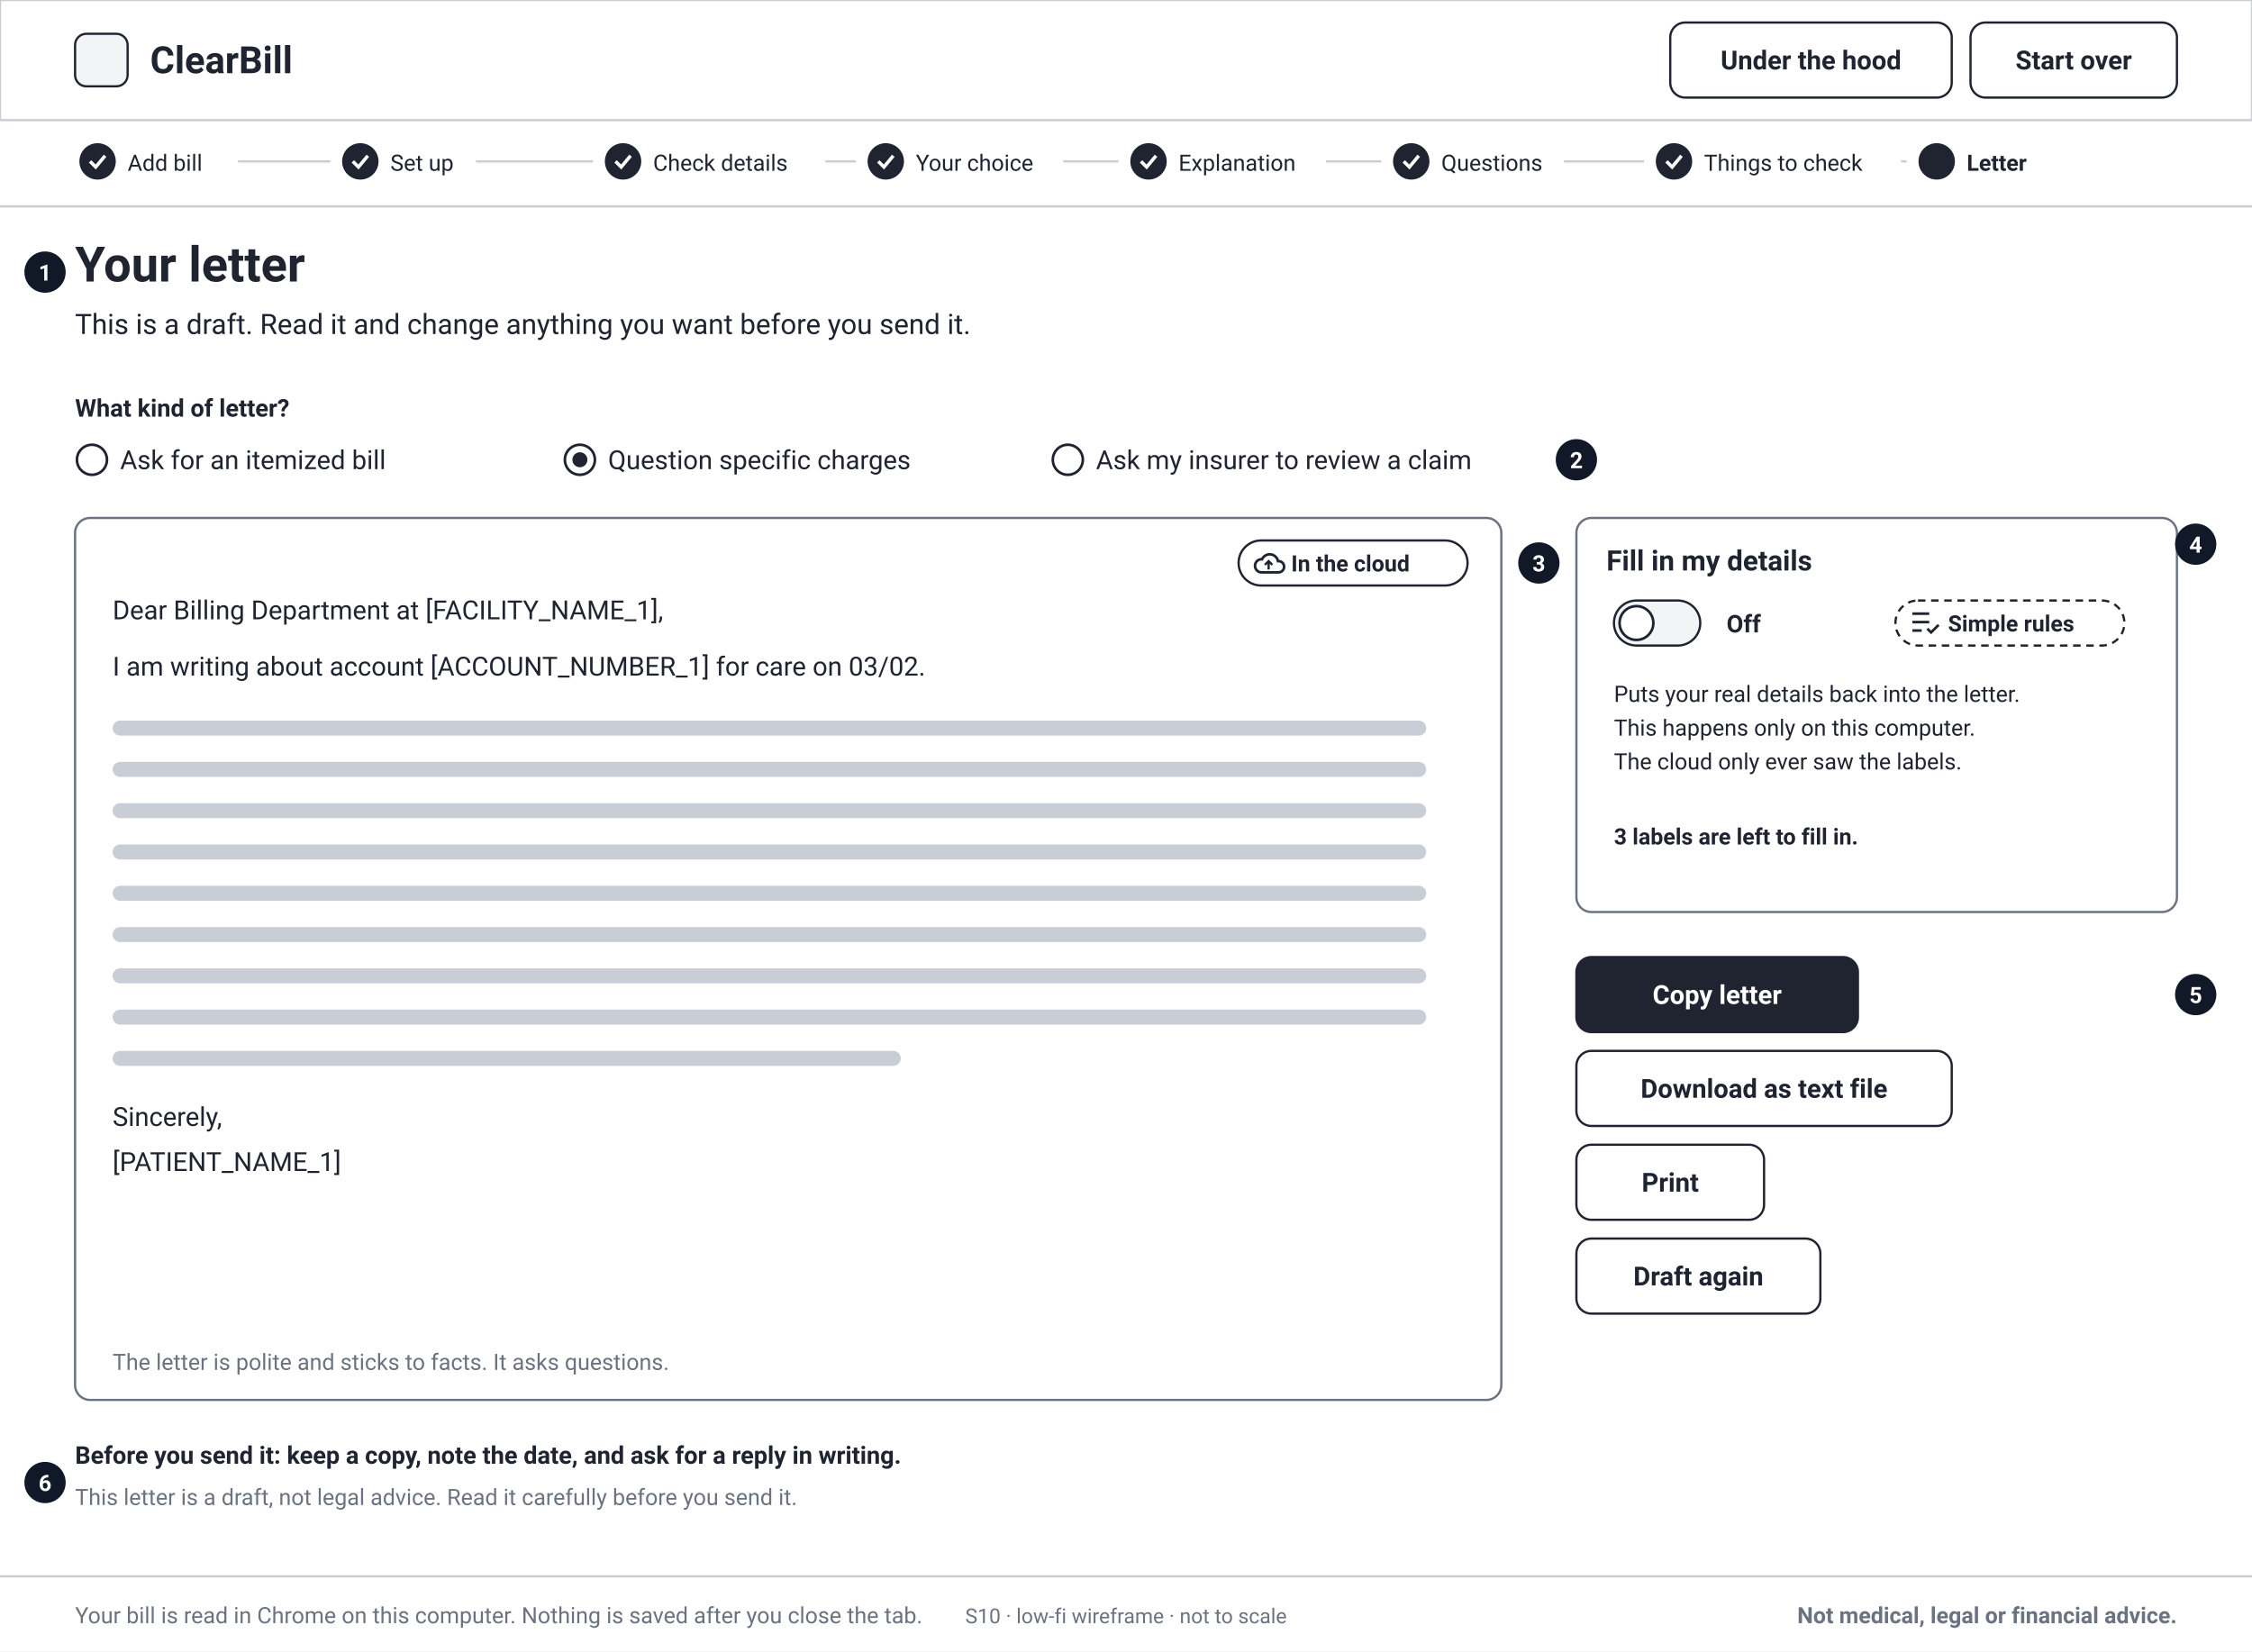
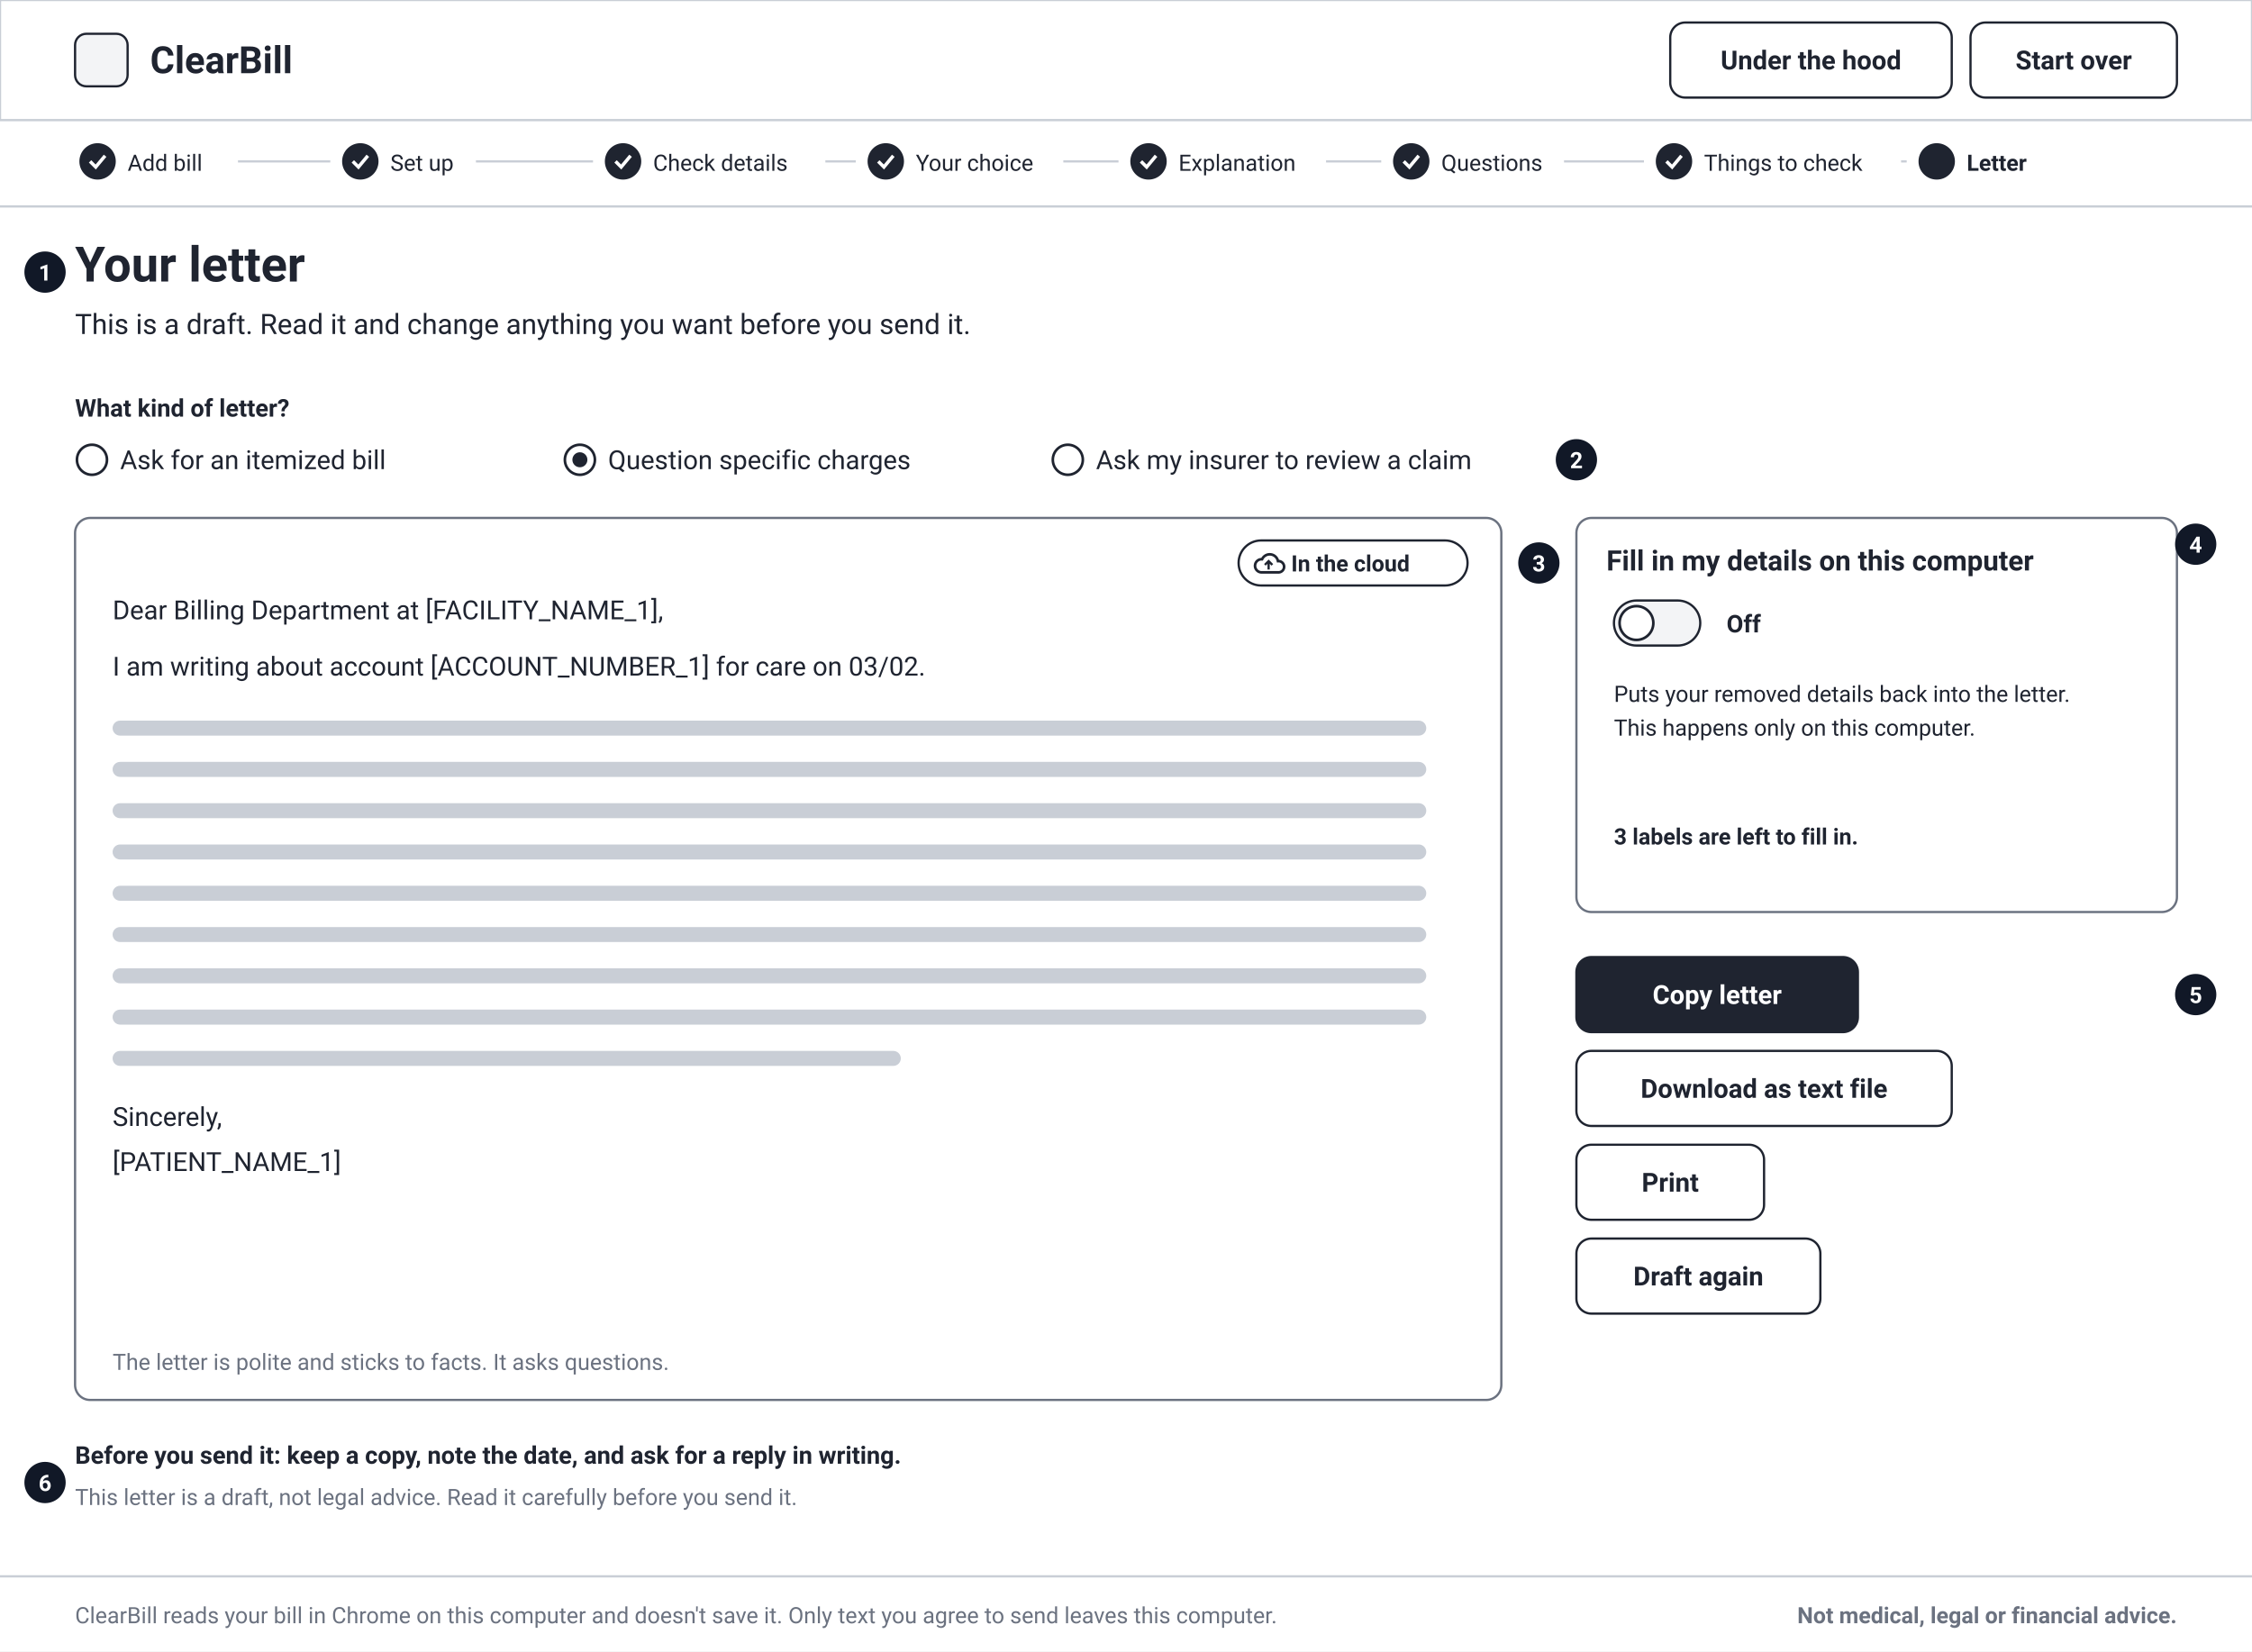
<svg xmlns="http://www.w3.org/2000/svg" width="1200" height="880" viewBox="0 0 1200 880" role="img" aria-labelledby="t-S10 d-S10" font-family="system-ui, -apple-system, Segoe UI, Roboto, sans-serif">
  <rect width="1200" height="880" fill="#FFFFFF" />
  <rect x="0" y="0" width="1200" height="64" rx="0" fill="#FFFFFF" stroke="#C9CED6" stroke-width="1.2" />
  <rect x="40" y="18" width="28" height="28" rx="6" fill="#F3F4F6" stroke="#1F2430" stroke-width="1.2" />
  <text x="80" y="39" font-size="20" font-weight="700" fill="#1F2430" text-anchor="start">ClearBill</text>
  <rect x="890" y="12" width="150" height="40" rx="8" fill="#FFFFFF" stroke="#1F2430" stroke-width="1.2" />
  <text x="965.0" y="37" font-size="14" font-weight="600" fill="#1F2430" text-anchor="middle">Under the hood</text>
  <rect x="1050" y="12" width="110" height="40" rx="8" fill="#FFFFFF" stroke="#1F2430" stroke-width="1.2" />
  <text x="1105.0" y="37" font-size="14" font-weight="600" fill="#1F2430" text-anchor="middle">Start over</text>
  <circle cx="52.0" cy="86" r="9" fill="#1F2430" stroke="#1F2430" stroke-width="1.4" />
  <path d="M48.0 86 l3 3 l5 -6" fill="none" stroke="#FFFFFF" stroke-width="1.8" />
  <text x="68.0" y="91" font-size="12" font-weight="400" fill="#1F2430" text-anchor="start">Add bill</text>
  <line x1="126.8" y1="86" x2="176.0" y2="86" stroke="#C9CED6" stroke-width="1.2" />
  <circle cx="192.0" cy="86" r="9" fill="#1F2430" stroke="#1F2430" stroke-width="1.4" />
  <path d="M188.0 86 l3 3 l5 -6" fill="none" stroke="#FFFFFF" stroke-width="1.8" />
  <text x="208.0" y="91" font-size="12" font-weight="400" fill="#1F2430" text-anchor="start">Set up</text>
  <line x1="253.6" y1="86" x2="316.0" y2="86" stroke="#C9CED6" stroke-width="1.2" />
  <circle cx="332.0" cy="86" r="9" fill="#1F2430" stroke="#1F2430" stroke-width="1.4" />
  <path d="M328.0 86 l3 3 l5 -6" fill="none" stroke="#FFFFFF" stroke-width="1.8" />
  <text x="348.0" y="91" font-size="12" font-weight="400" fill="#1F2430" text-anchor="start">Check details</text>
  <line x1="439.8" y1="86" x2="456.0" y2="86" stroke="#C9CED6" stroke-width="1.2" />
  <circle cx="472.0" cy="86" r="9" fill="#1F2430" stroke="#1F2430" stroke-width="1.4" />
  <path d="M468.0 86 l3 3 l5 -6" fill="none" stroke="#FFFFFF" stroke-width="1.8" />
  <text x="488.0" y="91" font-size="12" font-weight="400" fill="#1F2430" text-anchor="start">Your choice</text>
  <line x1="566.6" y1="86" x2="596.0" y2="86" stroke="#C9CED6" stroke-width="1.2" />
  <circle cx="612.0" cy="86" r="9" fill="#1F2430" stroke="#1F2430" stroke-width="1.4" />
  <path d="M608.0 86 l3 3 l5 -6" fill="none" stroke="#FFFFFF" stroke-width="1.8" />
  <text x="628.0" y="91" font-size="12" font-weight="400" fill="#1F2430" text-anchor="start">Explanation</text>
  <line x1="706.6" y1="86" x2="736.0" y2="86" stroke="#C9CED6" stroke-width="1.2" />
  <circle cx="752.0" cy="86" r="9" fill="#1F2430" stroke="#1F2430" stroke-width="1.4" />
  <path d="M748.0 86 l3 3 l5 -6" fill="none" stroke="#FFFFFF" stroke-width="1.8" />
  <text x="768.0" y="91" font-size="12" font-weight="400" fill="#1F2430" text-anchor="start">Questions</text>
  <line x1="833.4" y1="86" x2="876.0" y2="86" stroke="#C9CED6" stroke-width="1.2" />
  <circle cx="892.0" cy="86" r="9" fill="#1F2430" stroke="#1F2430" stroke-width="1.4" />
  <path d="M888.0 86 l3 3 l5 -6" fill="none" stroke="#FFFFFF" stroke-width="1.8" />
  <text x="908.0" y="91" font-size="12" font-weight="400" fill="#1F2430" text-anchor="start">Things to check</text>
  <line x1="1013.0" y1="86" x2="1016.0" y2="86" stroke="#C9CED6" stroke-width="1.2" />
  <circle cx="1032.0" cy="86" r="9" fill="#1F2430" stroke="#1F2430" stroke-width="1.4" />
  <text x="1048.0" y="91" font-size="12" font-weight="700" fill="#1F2430" text-anchor="start">Letter</text>
  <line x1="0" y1="110" x2="1200" y2="110" stroke="#C9CED6" stroke-width="1.2" />
  <line x1="0" y1="840" x2="1200" y2="840" stroke="#C9CED6" stroke-width="1.2" />
-   <text x="40" y="865" font-size="12" font-weight="400" fill="#6B7280" text-anchor="start">Your bill is read in Chrome on this computer. Nothing is saved after you close the tab.</text>
+   <text x="40" y="865" font-size="12" font-weight="400" fill="#6B7280" text-anchor="start">ClearBill reads your bill in Chrome on this computer and doesn't save it. Only text you agree to send leaves this computer.</text>
  <text x="1160" y="865" font-size="12" font-weight="600" fill="#6B7280" text-anchor="end">Not medical, legal or financial advice.</text>
  <text x="40" y="150" font-size="26" font-weight="700" fill="#1F2430" text-anchor="start">Your letter</text>
  <text x="40" y="178" font-size="15" font-weight="400" fill="#1F2430" text-anchor="start">This is a draft. Read it and change anything you want before you send it.</text>
  <circle cx="24" cy="145" r="11" fill="#111827" />
  <text x="24" y="149.5" font-size="12" font-weight="700" fill="#FFFFFF" text-anchor="middle">1</text>
  <text x="40" y="222" font-size="13" font-weight="700" fill="#1F2430" text-anchor="start">What kind of letter?</text>
  <circle cx="49" cy="245" r="8" fill="none" stroke="#1F2430" stroke-width="1.4" />
  <text x="64" y="250" font-size="14" font-weight="400" fill="#1F2430" text-anchor="start">Ask for an itemized bill</text>
  <circle cx="309" cy="245" r="8" fill="none" stroke="#1F2430" stroke-width="1.4" />
  <circle cx="309" cy="245" r="4" fill="#1F2430" />
  <text x="324" y="250" font-size="14" font-weight="400" fill="#1F2430" text-anchor="start">Question specific charges</text>
  <circle cx="569" cy="245" r="8" fill="none" stroke="#1F2430" stroke-width="1.4" />
  <text x="584" y="250" font-size="14" font-weight="400" fill="#1F2430" text-anchor="start">Ask my insurer to review a claim</text>
  <circle cx="840" cy="245" r="11" fill="#111827" />
  <text x="840" y="249.5" font-size="12" font-weight="700" fill="#FFFFFF" text-anchor="middle">2</text>
  <rect x="40" y="276" width="760" height="470" rx="8" fill="#FFFFFF" stroke="#6B7280" stroke-width="1.2" />
  <rect x="660" y="288" width="122" height="24" rx="12" fill="#FFFFFF" stroke="#1F2430" stroke-width="1.2" />
  <path d="M672 305 a3.5 3.5 0 0 1 0.5 -7 a4.5 4.5 0 0 1 8.5 1 a3 3 0 0 1 0.5 6 z" fill="none" stroke="#1F2430" stroke-width="1.4" />
  <path d="M676 303.5 v-4.5 m-2 2 l2 -2 l2 2" fill="none" stroke="#1F2430" stroke-width="1.2" />
  <text x="688" y="304.5" font-size="12" font-weight="600" fill="#1F2430" text-anchor="start">In the cloud</text>
  <text x="60" y="330" font-size="14" font-weight="400" fill="#1F2430" text-anchor="start">Dear Billing Department at [FACILITY_NAME_1],</text>
  <text x="60" y="360" font-size="14" font-weight="400" fill="#1F2430" text-anchor="start">I am writing about account [ACCOUNT_NUMBER_1] for care on 03/02.</text>
  <rect x="60" y="384" width="700" height="8" rx="4" fill="#C9CED6" />
  <rect x="60" y="406" width="700" height="8" rx="4" fill="#C9CED6" />
  <rect x="60" y="428" width="700" height="8" rx="4" fill="#C9CED6" />
  <rect x="60" y="450" width="700" height="8" rx="4" fill="#C9CED6" />
  <rect x="60" y="472" width="700" height="8" rx="4" fill="#C9CED6" />
  <rect x="60" y="494" width="700" height="8" rx="4" fill="#C9CED6" />
  <rect x="60" y="516" width="700" height="8" rx="4" fill="#C9CED6" />
  <rect x="60" y="538" width="700" height="8" rx="4" fill="#C9CED6" />
  <rect x="60" y="560" width="420" height="8" rx="4" fill="#C9CED6" />
  <text x="60" y="600" font-size="14" font-weight="400" fill="#1F2430" text-anchor="start">Sincerely,</text>
  <text x="60" y="624" font-size="14" font-weight="400" fill="#1F2430" text-anchor="start">[PATIENT_NAME_1]</text>
  <circle cx="820" cy="300" r="11" fill="#111827" />
  <text x="820" y="304.5" font-size="12" font-weight="700" fill="#FFFFFF" text-anchor="middle">3</text>
  <text x="60" y="730" font-size="12" font-weight="400" fill="#6B7280" text-anchor="start">The letter is polite and sticks to facts. It asks questions.</text>
  <rect x="840" y="276" width="320" height="210" rx="8" fill="#FFFFFF" stroke="#6B7280" stroke-width="1.2" />
-   <text x="856" y="304" font-size="15" font-weight="700" fill="#1F2430" text-anchor="start">Fill in my details</text>
+   <text x="856" y="304" font-size="15" font-weight="700" fill="#1F2430" text-anchor="start">Fill in my details on this computer</text>
  <rect x="860" y="320" width="46" height="24" rx="12" fill="#F3F4F6" stroke="#1F2430" stroke-width="1.2" />
  <circle cx="872" cy="332" r="9" fill="#FFFFFF" stroke="#1F2430" stroke-width="1.4" />
  <text x="920" y="337" font-size="13" font-weight="600" fill="#1F2430" text-anchor="start">Off</text>
-   <rect x="1010" y="320" width="122" height="24" rx="12" fill="#FFFFFF" stroke="#1F2430" stroke-width="1.2" stroke-dasharray="4 3" />
-   <path d="M1019 327 h9 M1019 331.5 h9 M1019 336 h5" stroke="#1F2430" stroke-width="1.4" />
-   <path d="M1027 335 l2 2 l4 -4" fill="none" stroke="#1F2430" stroke-width="1.4" />
-   <text x="1038" y="336.5" font-size="12" font-weight="600" fill="#1F2430" text-anchor="start">Simple rules</text>
-   <text x="860" y="374" font-size="12" font-weight="400" fill="#1F2430" text-anchor="start">Puts your real details back into the letter.</text>
+   <text x="860" y="374" font-size="12" font-weight="400" fill="#1F2430" text-anchor="start">Puts your removed details back into the letter.</text>
  <text x="860" y="392" font-size="12" font-weight="400" fill="#1F2430" text-anchor="start">This happens only on this computer.</text>
-   <text x="860" y="410" font-size="12" font-weight="400" fill="#1F2430" text-anchor="start">The cloud only ever saw the labels.</text>
  <text x="860" y="450" font-size="12" font-weight="700" fill="#1F2430" text-anchor="start">3 labels are left to fill in.</text>
  <circle cx="1170" cy="290" r="11" fill="#111827" />
  <text x="1170" y="294.5" font-size="12" font-weight="700" fill="#FFFFFF" text-anchor="middle">4</text>
  <rect x="840" y="510" width="150" height="40" rx="8" fill="#1F2430" stroke="#1F2430" stroke-width="1.2" />
  <text x="915.0" y="535" font-size="14" font-weight="600" fill="#FFFFFF" text-anchor="middle">Copy letter</text>
  <rect x="840" y="560" width="200" height="40" rx="8" fill="#FFFFFF" stroke="#1F2430" stroke-width="1.2" />
  <text x="940.0" y="585" font-size="14" font-weight="600" fill="#1F2430" text-anchor="middle">Download as text file</text>
  <rect x="840" y="610" width="100" height="40" rx="8" fill="#FFFFFF" stroke="#1F2430" stroke-width="1.2" />
  <text x="890.0" y="635" font-size="14" font-weight="600" fill="#1F2430" text-anchor="middle">Print</text>
  <rect x="840" y="660" width="130" height="40" rx="8" fill="#FFFFFF" stroke="#1F2430" stroke-width="1.2" />
  <text x="905.0" y="685" font-size="14" font-weight="600" fill="#1F2430" text-anchor="middle">Draft again</text>
  <circle cx="1170" cy="530" r="11" fill="#111827" />
  <text x="1170" y="534.5" font-size="12" font-weight="700" fill="#FFFFFF" text-anchor="middle">5</text>
  <text x="40" y="780" font-size="13" font-weight="600" fill="#1F2430" text-anchor="start">Before you send it: keep a copy, note the date, and ask for a reply in writing.</text>
  <text x="40" y="802" font-size="12" font-weight="400" fill="#6B7280" text-anchor="start">This letter is a draft, not legal advice. Read it carefully before you send it.</text>
  <circle cx="24" cy="790" r="11" fill="#111827" />
  <text x="24" y="794.5" font-size="12" font-weight="700" fill="#FFFFFF" text-anchor="middle">6</text>
-   <text x="600.0" y="865" font-size="11" fill="#6B7280" text-anchor="middle">S10 · low-fi wireframe · not to scale</text>
</svg>
